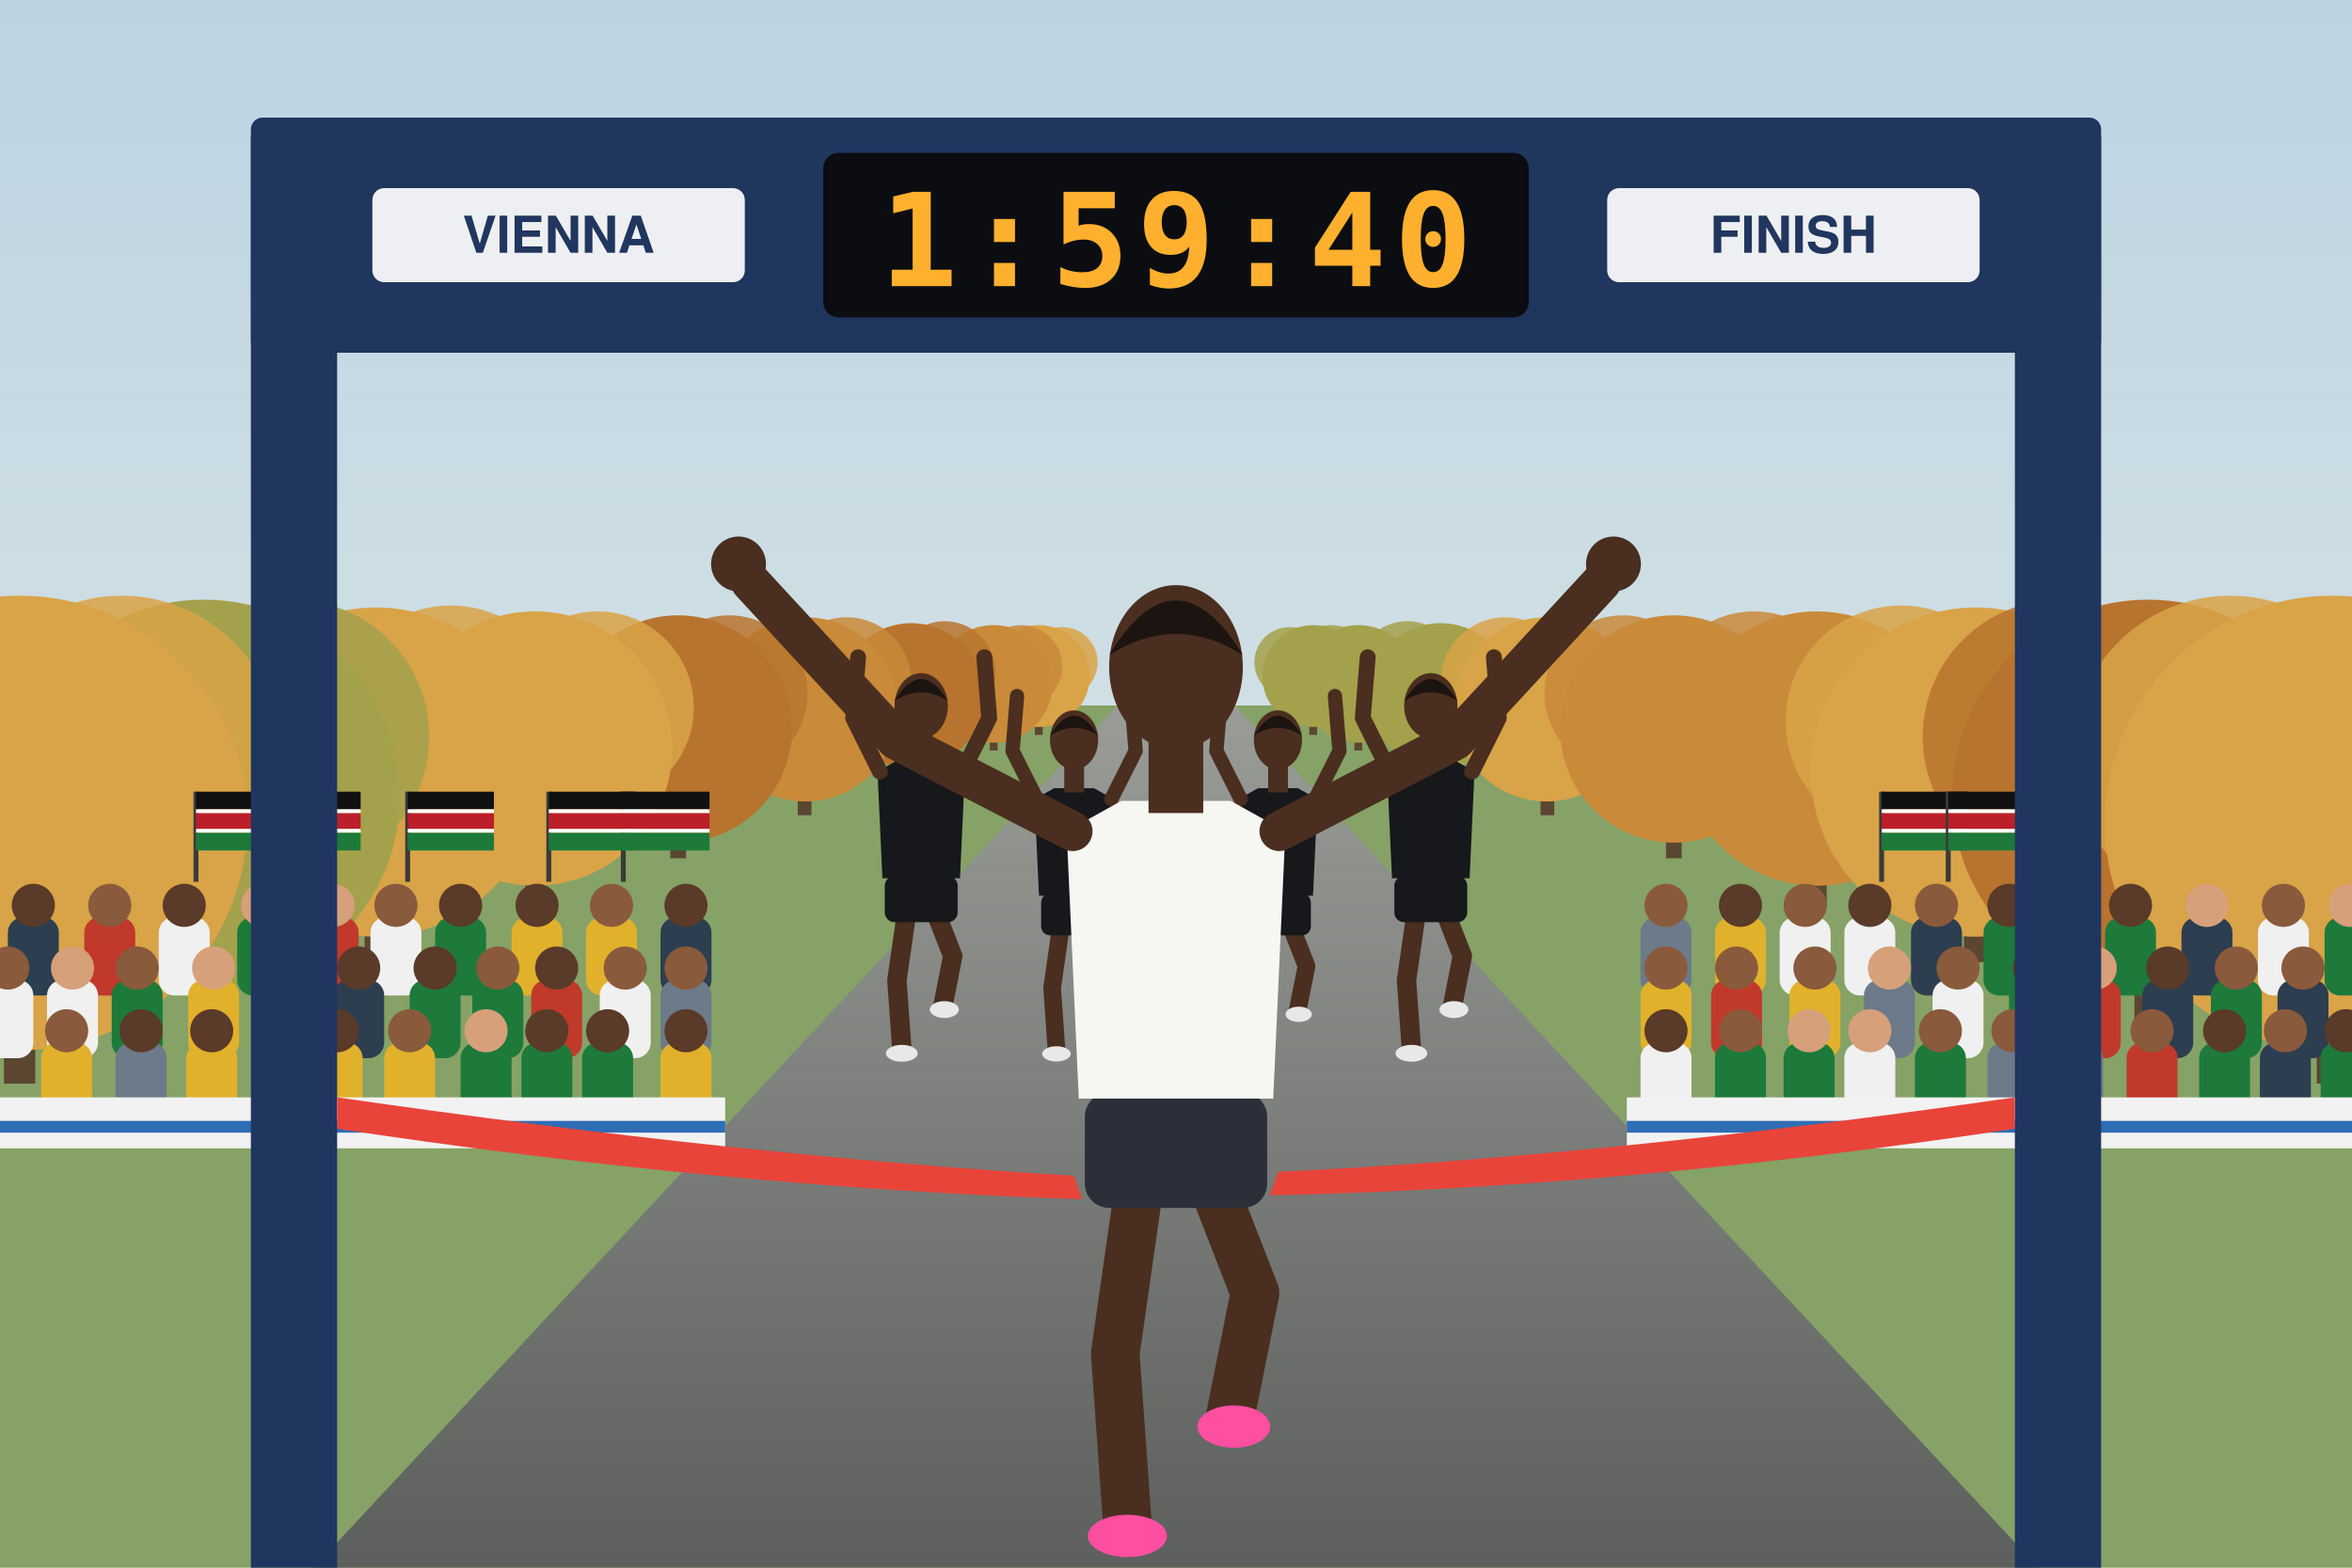
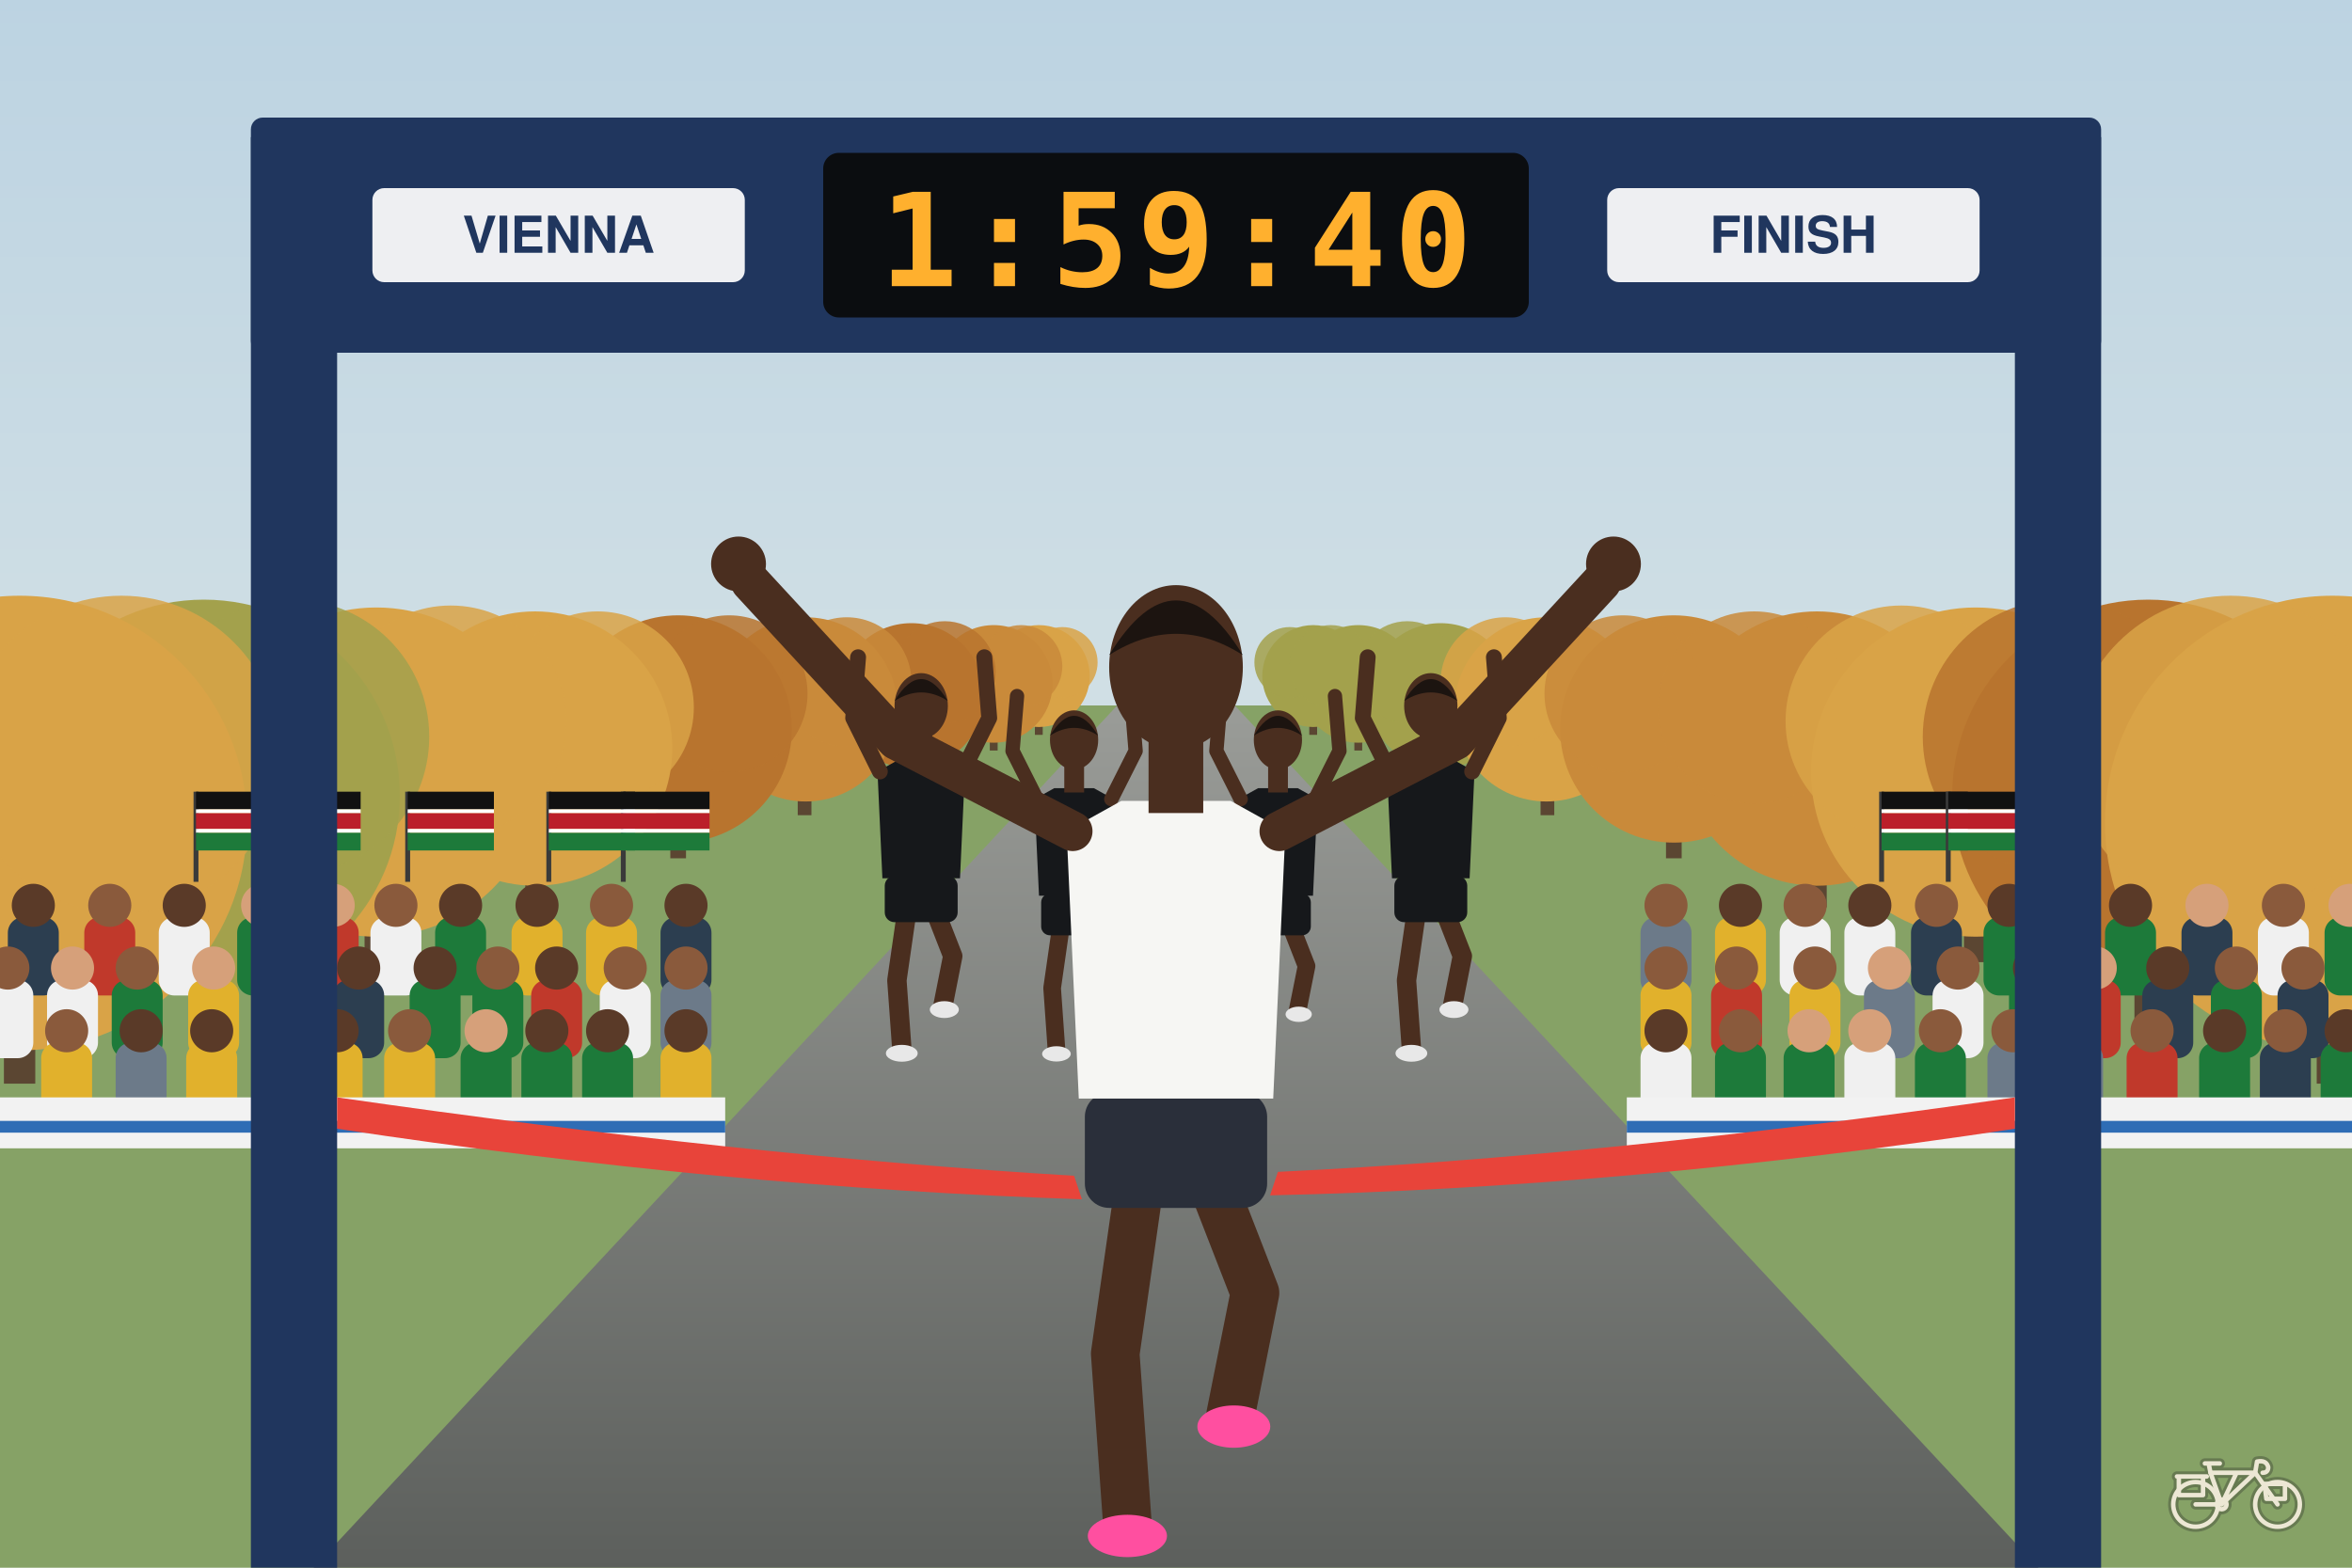
<svg xmlns="http://www.w3.org/2000/svg" viewBox="0 0 1200 800" width="1200" height="800">
  <defs>
    <linearGradient id="ksky" x1="0" y1="0" x2="0" y2="1">
      <stop offset="0" stop-color="#bcd3e2" />
      <stop offset="1" stop-color="#e9eee8" />
    </linearGradient>
    <linearGradient id="kroad" x1="0" y1="0" x2="0" y2="1">
      <stop offset="0" stop-color="#9a9c98" />
      <stop offset="1" stop-color="#5c5f5c" />
    </linearGradient>
  </defs>
  <rect width="1200" height="800" fill="url(#ksky)" />
  <rect y="360" width="1200" height="440" fill="#86a266" />
  <polygon points="570.0,360.0 630.0,360.0 1040.0,800.0 160.0,800.0" fill="url(#kroad)" />
  <rect x="528" y="357" width="4" height="18" fill="#5b4632" />
  <circle cx="530" cy="345" r="26" fill="#d9a347" />
  <circle cx="542" cy="338" r="18" fill="#d9a347" opacity="0.85" />
  <rect x="505" y="362" width="4" height="21" fill="#5b4632" />
  <circle cx="507" cy="349" r="30" fill="#c98a3a" />
  <circle cx="521" cy="340" r="21" fill="#c98a3a" opacity="0.85" />
  <rect x="462" y="371" width="5" height="26" fill="#5b4632" />
  <circle cx="465" cy="355" r="37" fill="#b8742e" />
  <circle cx="482" cy="343" r="26" fill="#b8742e" opacity="0.85" />
  <rect x="407" y="383" width="7" height="33" fill="#5b4632" />
  <circle cx="411" cy="362" r="47" fill="#c98a3a" />
  <circle cx="432" cy="348" r="33" fill="#c98a3a" opacity="0.85" />
  <rect x="342" y="398" width="8" height="40" fill="#5b4632" />
  <circle cx="346" cy="372" r="58" fill="#b8742e" />
  <circle cx="372" cy="354" r="40" fill="#b8742e" opacity="0.85" />
  <rect x="268" y="414" width="10" height="49" fill="#5b4632" />
  <circle cx="273" cy="382" r="70" fill="#d9a347" />
  <circle cx="305" cy="361" r="49" fill="#d9a347" opacity="0.85" />
  <rect x="186" y="432" width="12" height="59" fill="#5b4632" />
  <circle cx="192" cy="394" r="84" fill="#d9a347" />
  <circle cx="230" cy="368" r="59" fill="#d9a347" opacity="0.85" />
  <rect x="97" y="451" width="14" height="70" fill="#5b4632" />
  <circle cx="104" cy="406" r="100" fill="#a3a14c" />
  <circle cx="149" cy="376" r="70" fill="#a3a14c" opacity="0.85" />
  <rect x="2" y="472" width="16" height="81" fill="#5b4632" />
  <circle cx="10" cy="420" r="116" fill="#d9a347" />
  <circle cx="62" cy="385" r="81" fill="#d9a347" opacity="0.85" />
  <rect x="668" y="357" width="4" height="18" fill="#5b4632" />
  <circle cx="670" cy="345" r="26" fill="#a3a14c" />
  <circle cx="658" cy="338" r="18" fill="#a3a14c" opacity="0.85" />
  <rect x="691" y="362" width="4" height="21" fill="#5b4632" />
  <circle cx="693" cy="349" r="30" fill="#a3a14c" />
  <circle cx="679" cy="340" r="21" fill="#a3a14c" opacity="0.85" />
  <rect x="732" y="371" width="5" height="26" fill="#5b4632" />
  <circle cx="735" cy="355" r="37" fill="#a3a14c" />
  <circle cx="718" cy="343" r="26" fill="#a3a14c" opacity="0.85" />
  <rect x="786" y="383" width="7" height="33" fill="#5b4632" />
  <circle cx="789" cy="362" r="47" fill="#d9a347" />
  <circle cx="768" cy="348" r="33" fill="#d9a347" opacity="0.85" />
  <rect x="850" y="398" width="8" height="40" fill="#5b4632" />
  <circle cx="854" cy="372" r="58" fill="#c98a3a" />
  <circle cx="828" cy="354" r="40" fill="#c98a3a" opacity="0.85" />
  <rect x="922" y="414" width="10" height="49" fill="#5b4632" />
  <circle cx="927" cy="382" r="70" fill="#c98a3a" />
  <circle cx="895" cy="361" r="49" fill="#c98a3a" opacity="0.85" />
  <rect x="1002" y="432" width="12" height="59" fill="#5b4632" />
  <circle cx="1008" cy="394" r="84" fill="#d9a347" />
  <circle cx="970" cy="368" r="59" fill="#d9a347" opacity="0.85" />
  <rect x="1089" y="451" width="14" height="70" fill="#5b4632" />
  <circle cx="1096" cy="406" r="100" fill="#b8742e" />
  <circle cx="1051" cy="376" r="70" fill="#b8742e" opacity="0.85" />
  <rect x="1182" y="472" width="16" height="81" fill="#5b4632" />
  <circle cx="1190" cy="420" r="116" fill="#d9a347" />
  <circle cx="1138" cy="385" r="81" fill="#d9a347" opacity="0.85" />
  <rect x="337" y="468" width="26" height="40" rx="8" fill="#2c3e50" />
  <circle cx="350" cy="462" r="11" fill="#5a3a28" />
  <rect x="299" y="468" width="26" height="40" rx="8" fill="#e1b12c" />
  <circle cx="312" cy="462" r="11" fill="#8a5a3c" />
  <line x1="318" y1="404" x2="318" y2="450" stroke="#3a3a3a" stroke-width="2.5" />
  <rect x="318" y="404.0" width="44.0" height="9.0" fill="#111111" />
  <rect x="318" y="413.0" width="44.0" height="2.0" fill="#ffffff" />
  <rect x="318" y="415.0" width="44.0" height="8.0" fill="#bb1f2a" />
  <rect x="318" y="423.0" width="44.0" height="2.0" fill="#ffffff" />
  <rect x="318" y="425.0" width="44.0" height="9.0" fill="#1d7a3a" />
  <rect x="261" y="468" width="26" height="40" rx="8" fill="#e1b12c" />
  <circle cx="274" cy="462" r="11" fill="#5a3a28" />
  <line x1="280" y1="404" x2="280" y2="450" stroke="#3a3a3a" stroke-width="2.5" />
  <rect x="280" y="404.0" width="44.0" height="9.0" fill="#111111" />
  <rect x="280" y="413.0" width="44.0" height="2.0" fill="#ffffff" />
  <rect x="280" y="415.0" width="44.0" height="8.0" fill="#bb1f2a" />
  <rect x="280" y="423.0" width="44.0" height="2.0" fill="#ffffff" />
  <rect x="280" y="425.0" width="44.0" height="9.0" fill="#1d7a3a" />
  <rect x="222" y="468" width="26" height="40" rx="8" fill="#1d7a3a" />
  <circle cx="235" cy="462" r="11" fill="#5a3a28" />
  <rect x="189" y="468" width="26" height="40" rx="8" fill="#f0f0f0" />
  <circle cx="202" cy="462" r="11" fill="#8a5a3c" />
  <line x1="208" y1="404" x2="208" y2="450" stroke="#3a3a3a" stroke-width="2.5" />
  <rect x="208" y="404.0" width="44.0" height="9.0" fill="#111111" />
  <rect x="208" y="413.0" width="44.0" height="2.0" fill="#ffffff" />
  <rect x="208" y="415.0" width="44.0" height="8.0" fill="#bb1f2a" />
  <rect x="208" y="423.0" width="44.0" height="2.0" fill="#ffffff" />
  <rect x="208" y="425.0" width="44.0" height="9.0" fill="#1d7a3a" />
  <rect x="157" y="468" width="26" height="40" rx="8" fill="#c0392b" />
  <circle cx="170" cy="462" r="11" fill="#d6a07a" />
  <rect x="121" y="468" width="26" height="40" rx="8" fill="#1d7a3a" />
  <circle cx="134" cy="462" r="11" fill="#d6a07a" />
  <line x1="140" y1="404" x2="140" y2="450" stroke="#3a3a3a" stroke-width="2.5" />
  <rect x="140" y="404.0" width="44.0" height="9.0" fill="#111111" />
  <rect x="140" y="413.0" width="44.0" height="2.0" fill="#ffffff" />
  <rect x="140" y="415.0" width="44.0" height="8.0" fill="#bb1f2a" />
  <rect x="140" y="423.0" width="44.0" height="2.0" fill="#ffffff" />
  <rect x="140" y="425.0" width="44.0" height="9.0" fill="#1d7a3a" />
  <rect x="81" y="468" width="26" height="40" rx="8" fill="#f0f0f0" />
  <circle cx="94" cy="462" r="11" fill="#5a3a28" />
  <line x1="100" y1="404" x2="100" y2="450" stroke="#3a3a3a" stroke-width="2.5" />
  <rect x="100" y="404.0" width="44.0" height="9.0" fill="#111111" />
  <rect x="100" y="413.0" width="44.0" height="2.0" fill="#ffffff" />
  <rect x="100" y="415.0" width="44.0" height="8.0" fill="#bb1f2a" />
  <rect x="100" y="423.0" width="44.0" height="2.0" fill="#ffffff" />
  <rect x="100" y="425.0" width="44.0" height="9.0" fill="#1d7a3a" />
  <rect x="43" y="468" width="26" height="40" rx="8" fill="#c0392b" />
  <circle cx="56" cy="462" r="11" fill="#8a5a3c" />
  <rect x="4" y="468" width="26" height="40" rx="8" fill="#2c3e50" />
  <circle cx="17" cy="462" r="11" fill="#5a3a28" />
  <rect x="337" y="500" width="26" height="40" rx="8" fill="#6c7a89" />
  <circle cx="350" cy="494" r="11" fill="#8a5a3c" />
  <rect x="306" y="500" width="26" height="40" rx="8" fill="#f0f0f0" />
  <circle cx="319" cy="494" r="11" fill="#8a5a3c" />
  <rect x="271" y="500" width="26" height="40" rx="8" fill="#c0392b" />
  <circle cx="284" cy="494" r="11" fill="#5a3a28" />
  <rect x="241" y="500" width="26" height="40" rx="8" fill="#1d7a3a" />
  <circle cx="254" cy="494" r="11" fill="#8a5a3c" />
  <rect x="209" y="500" width="26" height="40" rx="8" fill="#1d7a3a" />
  <circle cx="222" cy="494" r="11" fill="#5a3a28" />
  <rect x="170" y="500" width="26" height="40" rx="8" fill="#2c3e50" />
  <circle cx="183" cy="494" r="11" fill="#5a3a28" />
  <rect x="131" y="500" width="26" height="40" rx="8" fill="#6c7a89" />
  <circle cx="144" cy="494" r="11" fill="#d6a07a" />
  <rect x="96" y="500" width="26" height="40" rx="8" fill="#e1b12c" />
  <circle cx="109" cy="494" r="11" fill="#d6a07a" />
  <rect x="57" y="500" width="26" height="40" rx="8" fill="#1d7a3a" />
  <circle cx="70" cy="494" r="11" fill="#8a5a3c" />
  <rect x="24" y="500" width="26" height="40" rx="8" fill="#f0f0f0" />
  <circle cx="37" cy="494" r="11" fill="#d6a07a" />
  <rect x="-9" y="500" width="26" height="40" rx="8" fill="#f0f0f0" />
  <circle cx="4" cy="494" r="11" fill="#8a5a3c" />
  <rect x="337" y="532" width="26" height="40" rx="8" fill="#e1b12c" />
  <circle cx="350" cy="526" r="11" fill="#5a3a28" />
  <rect x="297" y="532" width="26" height="40" rx="8" fill="#1d7a3a" />
  <circle cx="310" cy="526" r="11" fill="#5a3a28" />
  <rect x="266" y="532" width="26" height="40" rx="8" fill="#1d7a3a" />
  <circle cx="279" cy="526" r="11" fill="#5a3a28" />
  <rect x="235" y="532" width="26" height="40" rx="8" fill="#1d7a3a" />
  <circle cx="248" cy="526" r="11" fill="#d6a07a" />
  <rect x="196" y="532" width="26" height="40" rx="8" fill="#e1b12c" />
  <circle cx="209" cy="526" r="11" fill="#8a5a3c" />
  <rect x="159" y="532" width="26" height="40" rx="8" fill="#e1b12c" />
  <circle cx="172" cy="526" r="11" fill="#5a3a28" />
  <rect x="129" y="532" width="26" height="40" rx="8" fill="#f0f0f0" />
  <circle cx="142" cy="526" r="11" fill="#5a3a28" />
  <rect x="95" y="532" width="26" height="40" rx="8" fill="#e1b12c" />
  <circle cx="108" cy="526" r="11" fill="#5a3a28" />
  <rect x="59" y="532" width="26" height="40" rx="8" fill="#6c7a89" />
  <circle cx="72" cy="526" r="11" fill="#5a3a28" />
  <rect x="21" y="532" width="26" height="40" rx="8" fill="#e1b12c" />
  <circle cx="34" cy="526" r="11" fill="#8a5a3c" />
  <rect x="0" y="560" width="370" height="26" fill="#f2f2f2" />
  <rect x="0" y="572" width="370" height="6" fill="#2f6db5" />
  <rect x="837" y="468" width="26" height="40" rx="8" fill="#6c7a89" />
  <circle cx="850" cy="462" r="11" fill="#8a5a3c" />
  <rect x="875" y="468" width="26" height="40" rx="8" fill="#e1b12c" />
  <circle cx="888" cy="462" r="11" fill="#5a3a28" />
  <rect x="908" y="468" width="26" height="40" rx="8" fill="#f0f0f0" />
  <circle cx="921" cy="462" r="11" fill="#8a5a3c" />
  <rect x="941" y="468" width="26" height="40" rx="8" fill="#f0f0f0" />
  <circle cx="954" cy="462" r="11" fill="#5a3a28" />
  <line x1="960" y1="404" x2="960" y2="450" stroke="#3a3a3a" stroke-width="2.5" />
  <rect x="960" y="404.0" width="44.0" height="9.0" fill="#111111" />
  <rect x="960" y="413.0" width="44.0" height="2.0" fill="#ffffff" />
  <rect x="960" y="415.0" width="44.0" height="8.0" fill="#bb1f2a" />
  <rect x="960" y="423.0" width="44.0" height="2.0" fill="#ffffff" />
  <rect x="960" y="425.0" width="44.0" height="9.0" fill="#1d7a3a" />
  <rect x="975" y="468" width="26" height="40" rx="8" fill="#2c3e50" />
  <circle cx="988" cy="462" r="11" fill="#8a5a3c" />
  <line x1="994" y1="404" x2="994" y2="450" stroke="#3a3a3a" stroke-width="2.5" />
  <rect x="994" y="404.0" width="44.0" height="9.0" fill="#111111" />
  <rect x="994" y="413.0" width="44.0" height="2.0" fill="#ffffff" />
  <rect x="994" y="415.0" width="44.0" height="8.0" fill="#bb1f2a" />
  <rect x="994" y="423.0" width="44.0" height="2.0" fill="#ffffff" />
  <rect x="994" y="425.0" width="44.0" height="9.0" fill="#1d7a3a" />
  <rect x="1012" y="468" width="26" height="40" rx="8" fill="#1d7a3a" />
  <circle cx="1025" cy="462" r="11" fill="#5a3a28" />
  <rect x="1043" y="468" width="26" height="40" rx="8" fill="#1d7a3a" />
  <circle cx="1056" cy="462" r="11" fill="#8a5a3c" />
  <rect x="1074" y="468" width="26" height="40" rx="8" fill="#1d7a3a" />
  <circle cx="1087" cy="462" r="11" fill="#5a3a28" />
  <rect x="1113" y="468" width="26" height="40" rx="8" fill="#2c3e50" />
  <circle cx="1126" cy="462" r="11" fill="#d6a07a" />
  <rect x="1152" y="468" width="26" height="40" rx="8" fill="#f0f0f0" />
  <circle cx="1165" cy="462" r="11" fill="#8a5a3c" />
  <rect x="1186" y="468" width="26" height="40" rx="8" fill="#1d7a3a" />
  <circle cx="1199" cy="462" r="11" fill="#d6a07a" />
  <rect x="837" y="500" width="26" height="40" rx="8" fill="#e1b12c" />
  <circle cx="850" cy="494" r="11" fill="#8a5a3c" />
  <rect x="873" y="500" width="26" height="40" rx="8" fill="#c0392b" />
  <circle cx="886" cy="494" r="11" fill="#8a5a3c" />
  <rect x="913" y="500" width="26" height="40" rx="8" fill="#e1b12c" />
  <circle cx="926" cy="494" r="11" fill="#8a5a3c" />
  <rect x="951" y="500" width="26" height="40" rx="8" fill="#6c7a89" />
  <circle cx="964" cy="494" r="11" fill="#d6a07a" />
  <rect x="986" y="500" width="26" height="40" rx="8" fill="#f0f0f0" />
  <circle cx="999" cy="494" r="11" fill="#8a5a3c" />
  <rect x="1025" y="500" width="26" height="40" rx="8" fill="#1d7a3a" />
  <circle cx="1038" cy="494" r="11" fill="#5a3a28" />
  <rect x="1056" y="500" width="26" height="40" rx="8" fill="#c0392b" />
  <circle cx="1069" cy="494" r="11" fill="#d6a07a" />
  <rect x="1093" y="500" width="26" height="40" rx="8" fill="#2c3e50" />
  <circle cx="1106" cy="494" r="11" fill="#5a3a28" />
  <rect x="1128" y="500" width="26" height="40" rx="8" fill="#1d7a3a" />
  <circle cx="1141" cy="494" r="11" fill="#8a5a3c" />
  <rect x="1162" y="500" width="26" height="40" rx="8" fill="#2c3e50" />
  <circle cx="1175" cy="494" r="11" fill="#8a5a3c" />
  <rect x="837" y="532" width="26" height="40" rx="8" fill="#f0f0f0" />
  <circle cx="850" cy="526" r="11" fill="#5a3a28" />
  <rect x="875" y="532" width="26" height="40" rx="8" fill="#1d7a3a" />
  <circle cx="888" cy="526" r="11" fill="#8a5a3c" />
  <rect x="910" y="532" width="26" height="40" rx="8" fill="#1d7a3a" />
  <circle cx="923" cy="526" r="11" fill="#d6a07a" />
  <rect x="941" y="532" width="26" height="40" rx="8" fill="#f0f0f0" />
  <circle cx="954" cy="526" r="11" fill="#d6a07a" />
  <rect x="977" y="532" width="26" height="40" rx="8" fill="#1d7a3a" />
  <circle cx="990" cy="526" r="11" fill="#8a5a3c" />
  <rect x="1014" y="532" width="26" height="40" rx="8" fill="#6c7a89" />
  <circle cx="1027" cy="526" r="11" fill="#8a5a3c" />
  <rect x="1047" y="532" width="26" height="40" rx="8" fill="#6c7a89" />
  <circle cx="1060" cy="526" r="11" fill="#d6a07a" />
  <rect x="1085" y="532" width="26" height="40" rx="8" fill="#c0392b" />
  <circle cx="1098" cy="526" r="11" fill="#8a5a3c" />
  <rect x="1122" y="532" width="26" height="40" rx="8" fill="#1d7a3a" />
  <circle cx="1135" cy="526" r="11" fill="#5a3a28" />
  <rect x="1153" y="532" width="26" height="40" rx="8" fill="#2c3e50" />
  <circle cx="1166" cy="526" r="11" fill="#8a5a3c" />
  <rect x="1184" y="532" width="26" height="40" rx="8" fill="#1d7a3a" />
  <circle cx="1197" cy="526" r="11" fill="#5a3a28" />
  <rect x="830" y="560" width="370" height="26" fill="#f2f2f2" />
  <rect x="830" y="572" width="370" height="6" fill="#2f6db5" />
  <polyline points="462.6,465.6 457.6,500.3 460.1,535.0" stroke="#4a2e1f" stroke-width="9.9" stroke-linecap="round" stroke-linejoin="round" fill="none" />
  <polyline points="477.4,465.6 486.1,487.9 481.2,512.7" stroke="#4a2e1f" stroke-width="9.9" stroke-linecap="round" stroke-linejoin="round" fill="none" />
  <ellipse cx="460.1" cy="537.5" rx="8.1" ry="4.3" fill="#e8e8e8" />
  <ellipse cx="481.8" cy="515.2" rx="7.4" ry="4.3" fill="#e8e8e8" />
  <rect x="451.4" y="447.0" width="37.2" height="23.6" rx="5.0" fill="#16181b" />
  <polygon points="450.2,448.2 447.7,393.7 458.8,387.5 481.2,387.5 492.3,393.7 489.8,448.2" fill="#16181b" />
  <polyline points="448.9,393.7 435.3,366.4 437.8,335.4" stroke="#4a2e1f" stroke-width="8.1" stroke-linecap="round" stroke-linejoin="round" fill="none" />
  <polyline points="491.1,393.7 504.7,366.4 502.2,335.4" stroke="#4a2e1f" stroke-width="8.1" stroke-linecap="round" stroke-linejoin="round" fill="none" />
  <rect x="464.4" y="375.1" width="11.2" height="14.9" fill="#4a2e1f" />
  <ellipse cx="470.0" cy="360.2" rx="13.6" ry="16.7" fill="#4a2e1f" />
  <path d="M456.4 357.7 Q470.0 335.4 483.6 357.7 Q470.0 349.0 456.4 357.7 Z" fill="#1c1410" />
  <polyline points="541.3,472.8 536.8,504.2 539.0,535.5" stroke="#4a2e1f" stroke-width="9.0" stroke-linecap="round" stroke-linejoin="round" fill="none" />
  <polyline points="554.7,472.8 562.6,493.0 558.1,515.4" stroke="#4a2e1f" stroke-width="9.0" stroke-linecap="round" stroke-linejoin="round" fill="none" />
  <ellipse cx="539.0" cy="537.8" rx="7.3" ry="3.9" fill="#e8e8e8" />
  <ellipse cx="558.6" cy="517.6" rx="6.7" ry="3.9" fill="#e8e8e8" />
  <rect x="531.2" y="456.0" width="33.6" height="21.3" rx="4.5" fill="#16181b" />
  <polygon points="530.1,457.1 527.8,407.8 537.9,402.2 558.1,402.2 568.2,407.8 565.9,457.1" fill="#16181b" />
  <polyline points="529.0,407.8 516.6,383.2 518.9,355.2" stroke="#4a2e1f" stroke-width="7.3" stroke-linecap="round" stroke-linejoin="round" fill="none" />
  <polyline points="567.0,407.8 579.4,383.2 577.1,355.2" stroke="#4a2e1f" stroke-width="7.3" stroke-linecap="round" stroke-linejoin="round" fill="none" />
  <rect x="543.0" y="391.0" width="10.1" height="13.4" fill="#4a2e1f" />
  <ellipse cx="548.0" cy="377.6" rx="12.3" ry="15.1" fill="#4a2e1f" />
  <path d="M535.7 375.4 Q548.0 355.2 560.3 375.4 Q548.0 367.5 535.7 375.4 Z" fill="#1c1410" />
  <polyline points="645.3,472.8 640.8,504.2 643.0,535.5" stroke="#4a2e1f" stroke-width="9.0" stroke-linecap="round" stroke-linejoin="round" fill="none" />
  <polyline points="658.7,472.8 666.6,493.0 662.1,515.4" stroke="#4a2e1f" stroke-width="9.0" stroke-linecap="round" stroke-linejoin="round" fill="none" />
  <ellipse cx="643.0" cy="537.8" rx="7.3" ry="3.9" fill="#e8e8e8" />
  <ellipse cx="662.6" cy="517.6" rx="6.7" ry="3.9" fill="#e8e8e8" />
  <rect x="635.2" y="456.0" width="33.6" height="21.3" rx="4.5" fill="#16181b" />
  <polygon points="634.1,457.1 631.8,407.8 641.9,402.2 662.1,402.2 672.2,407.8 669.9,457.1" fill="#16181b" />
  <polyline points="633.0,407.8 620.6,383.2 622.9,355.2" stroke="#4a2e1f" stroke-width="7.3" stroke-linecap="round" stroke-linejoin="round" fill="none" />
  <polyline points="671.0,407.8 683.4,383.2 681.1,355.2" stroke="#4a2e1f" stroke-width="7.3" stroke-linecap="round" stroke-linejoin="round" fill="none" />
  <rect x="647.0" y="391.0" width="10.1" height="13.4" fill="#4a2e1f" />
  <ellipse cx="652.0" cy="377.6" rx="12.3" ry="15.1" fill="#4a2e1f" />
  <path d="M639.7 375.4 Q652.0 355.2 664.3 375.4 Q652.0 367.5 639.7 375.4 Z" fill="#1c1410" />
  <polyline points="722.6,465.6 717.6,500.3 720.1,535.0" stroke="#4a2e1f" stroke-width="9.9" stroke-linecap="round" stroke-linejoin="round" fill="none" />
  <polyline points="737.4,465.6 746.1,487.9 741.2,512.7" stroke="#4a2e1f" stroke-width="9.9" stroke-linecap="round" stroke-linejoin="round" fill="none" />
  <ellipse cx="720.1" cy="537.5" rx="8.1" ry="4.3" fill="#e8e8e8" />
  <ellipse cx="741.8" cy="515.2" rx="7.4" ry="4.3" fill="#e8e8e8" />
  <rect x="711.4" y="447.0" width="37.2" height="23.6" rx="5.0" fill="#16181b" />
  <polygon points="710.2,448.2 707.7,393.7 718.8,387.5 741.2,387.5 752.3,393.7 749.8,448.2" fill="#16181b" />
  <polyline points="708.9,393.7 695.3,366.4 697.8,335.4" stroke="#4a2e1f" stroke-width="8.1" stroke-linecap="round" stroke-linejoin="round" fill="none" />
  <polyline points="751.1,393.7 764.7,366.4 762.2,335.4" stroke="#4a2e1f" stroke-width="8.1" stroke-linecap="round" stroke-linejoin="round" fill="none" />
  <rect x="724.4" y="375.1" width="11.2" height="14.9" fill="#4a2e1f" />
  <ellipse cx="730.0" cy="360.2" rx="13.6" ry="16.7" fill="#4a2e1f" />
  <path d="M716.4 357.7 Q730.0 335.4 743.6 357.7 Q730.0 349.0 716.4 357.7 Z" fill="#1c1410" />
  <rect x="128" y="70" width="44" height="730" fill="#20365e" />
  <rect x="1028" y="70" width="44" height="730" fill="#20365e" />
  <rect x="128" y="60" width="944" height="120" rx="6" fill="#20365e" />
  <rect x="420" y="78" width="360" height="84" rx="8" fill="#0b0d10" />
  <text x="600" y="146" text-anchor="middle" font-family="Menlo, Consolas, monospace" font-weight="700" font-size="66" letter-spacing="4" fill="#ffb02e">1:59:40</text>
  <rect x="190" y="96" width="190" height="48" rx="6" fill="#ffffff" opacity="0.92" />
  <rect x="820" y="96" width="190" height="48" rx="6" fill="#ffffff" opacity="0.92" />
  <text x="285" y="129" text-anchor="middle" font-family="Helvetica, Arial, sans-serif" font-weight="700" font-size="26" fill="#20365e">VIENNA</text>
  <text x="915" y="129" text-anchor="middle" font-family="Helvetica, Arial, sans-serif" font-weight="700" font-size="26" fill="#20365e">FINISH</text>
  <polyline points="581.4,604.0 569.0,690.8 575.2,777.6" stroke="#4a2e1f" stroke-width="24.8" stroke-linecap="round" stroke-linejoin="round" fill="none" />
  <polyline points="618.6,604.0 640.3,659.8 627.9,721.8" stroke="#4a2e1f" stroke-width="24.8" stroke-linecap="round" stroke-linejoin="round" fill="none" />
  <ellipse cx="575.2" cy="783.8" rx="20.2" ry="10.8" fill="#ff4fa0" />
  <ellipse cx="629.5" cy="728.0" rx="18.6" ry="10.8" fill="#ff4fa0" />
  <rect x="553.5" y="557.5" width="93.0" height="58.9" rx="12.4" fill="#2a2f3a" />
  <polygon points="550.4,560.6 544.2,424.2 572.1,408.7 627.9,408.7 655.8,424.2 649.6,560.6" fill="#f6f6f3" />
  <polyline points="547.3,424.2 457.4,377.7 383.0,297.1" stroke="#4a2e1f" stroke-width="20.2" stroke-linecap="round" stroke-linejoin="round" fill="none" />
  <circle cx="376.8" cy="287.8" r="14.0" fill="#4a2e1f" />
  <polyline points="652.7,424.2 742.6,377.7 817.0,297.1" stroke="#4a2e1f" stroke-width="20.2" stroke-linecap="round" stroke-linejoin="round" fill="none" />
  <circle cx="823.2" cy="287.8" r="14.0" fill="#4a2e1f" />
  <rect x="586.0" y="377.7" width="27.9" height="37.2" fill="#4a2e1f" />
  <ellipse cx="600.0" cy="340.5" rx="34.1" ry="41.9" fill="#4a2e1f" />
  <path d="M565.9 334.3 Q600.0 278.5 634.1 334.3 Q600.0 312.6 565.9 334.3 Z" fill="#1c1410" />
  <path d="M172 560 Q380 590 548 600 L552 612 Q370 606 172 576 Z" fill="#e8443a" />
  <path d="M1028 560 Q820 590 652 598 L648 610 Q830 606 1028 576 Z" fill="#e8443a" />
+   <g class="signature-bike" transform="translate(1106.9,739.2) scale(0.950)">
+     <g fill="none" stroke="#14121a" stroke-width="5.5" stroke-linecap="round" stroke-linejoin="round" opacity="0.28">
+       <circle cx="14" cy="30" r="12" />
+       <circle cx="58" cy="30" r="12" />
+       <path d="M14 30 L28 30 L22 13 M28 30 L46 13 L22 13 M46 13 L58 30 M28 30 L36 13" />
+       <path d="M19 8 H27 M22 13 L21 8" />
+       <path d="M46 13 L47 7 Q52 6 53 10 Q53 13 50 13" />
+       <path d="M4 15 H20 M5 15 V25 H18 V15" />
+       <path d="M51 19 H62 V27 H52 Z" />
+       <circle cx="28" cy="30" r="2.6" />
+     </g>
+     <g fill="none" stroke="#fbf3e2" stroke-width="2.4" stroke-linecap="round" stroke-linejoin="round" opacity="0.9">
+       <circle cx="14" cy="30" r="12" />
+       <circle cx="58" cy="30" r="12" />
+       <path d="M14 30 L28 30 L22 13 M28 30 L46 13 L22 13 M46 13 L58 30 M28 30 L36 13" />
+       <path d="M19 8 H27 M22 13 L21 8" />
+       <path d="M46 13 L47 7 Q52 6 53 10 Q53 13 50 13" />
+       <path d="M4 15 H20 M5 15 V25 H18 V15" />
+       <path d="M51 19 H62 V27 H52 Z" />
+       <circle cx="28" cy="30" r="2.6" />
+     </g>
+   </g>
</svg>
